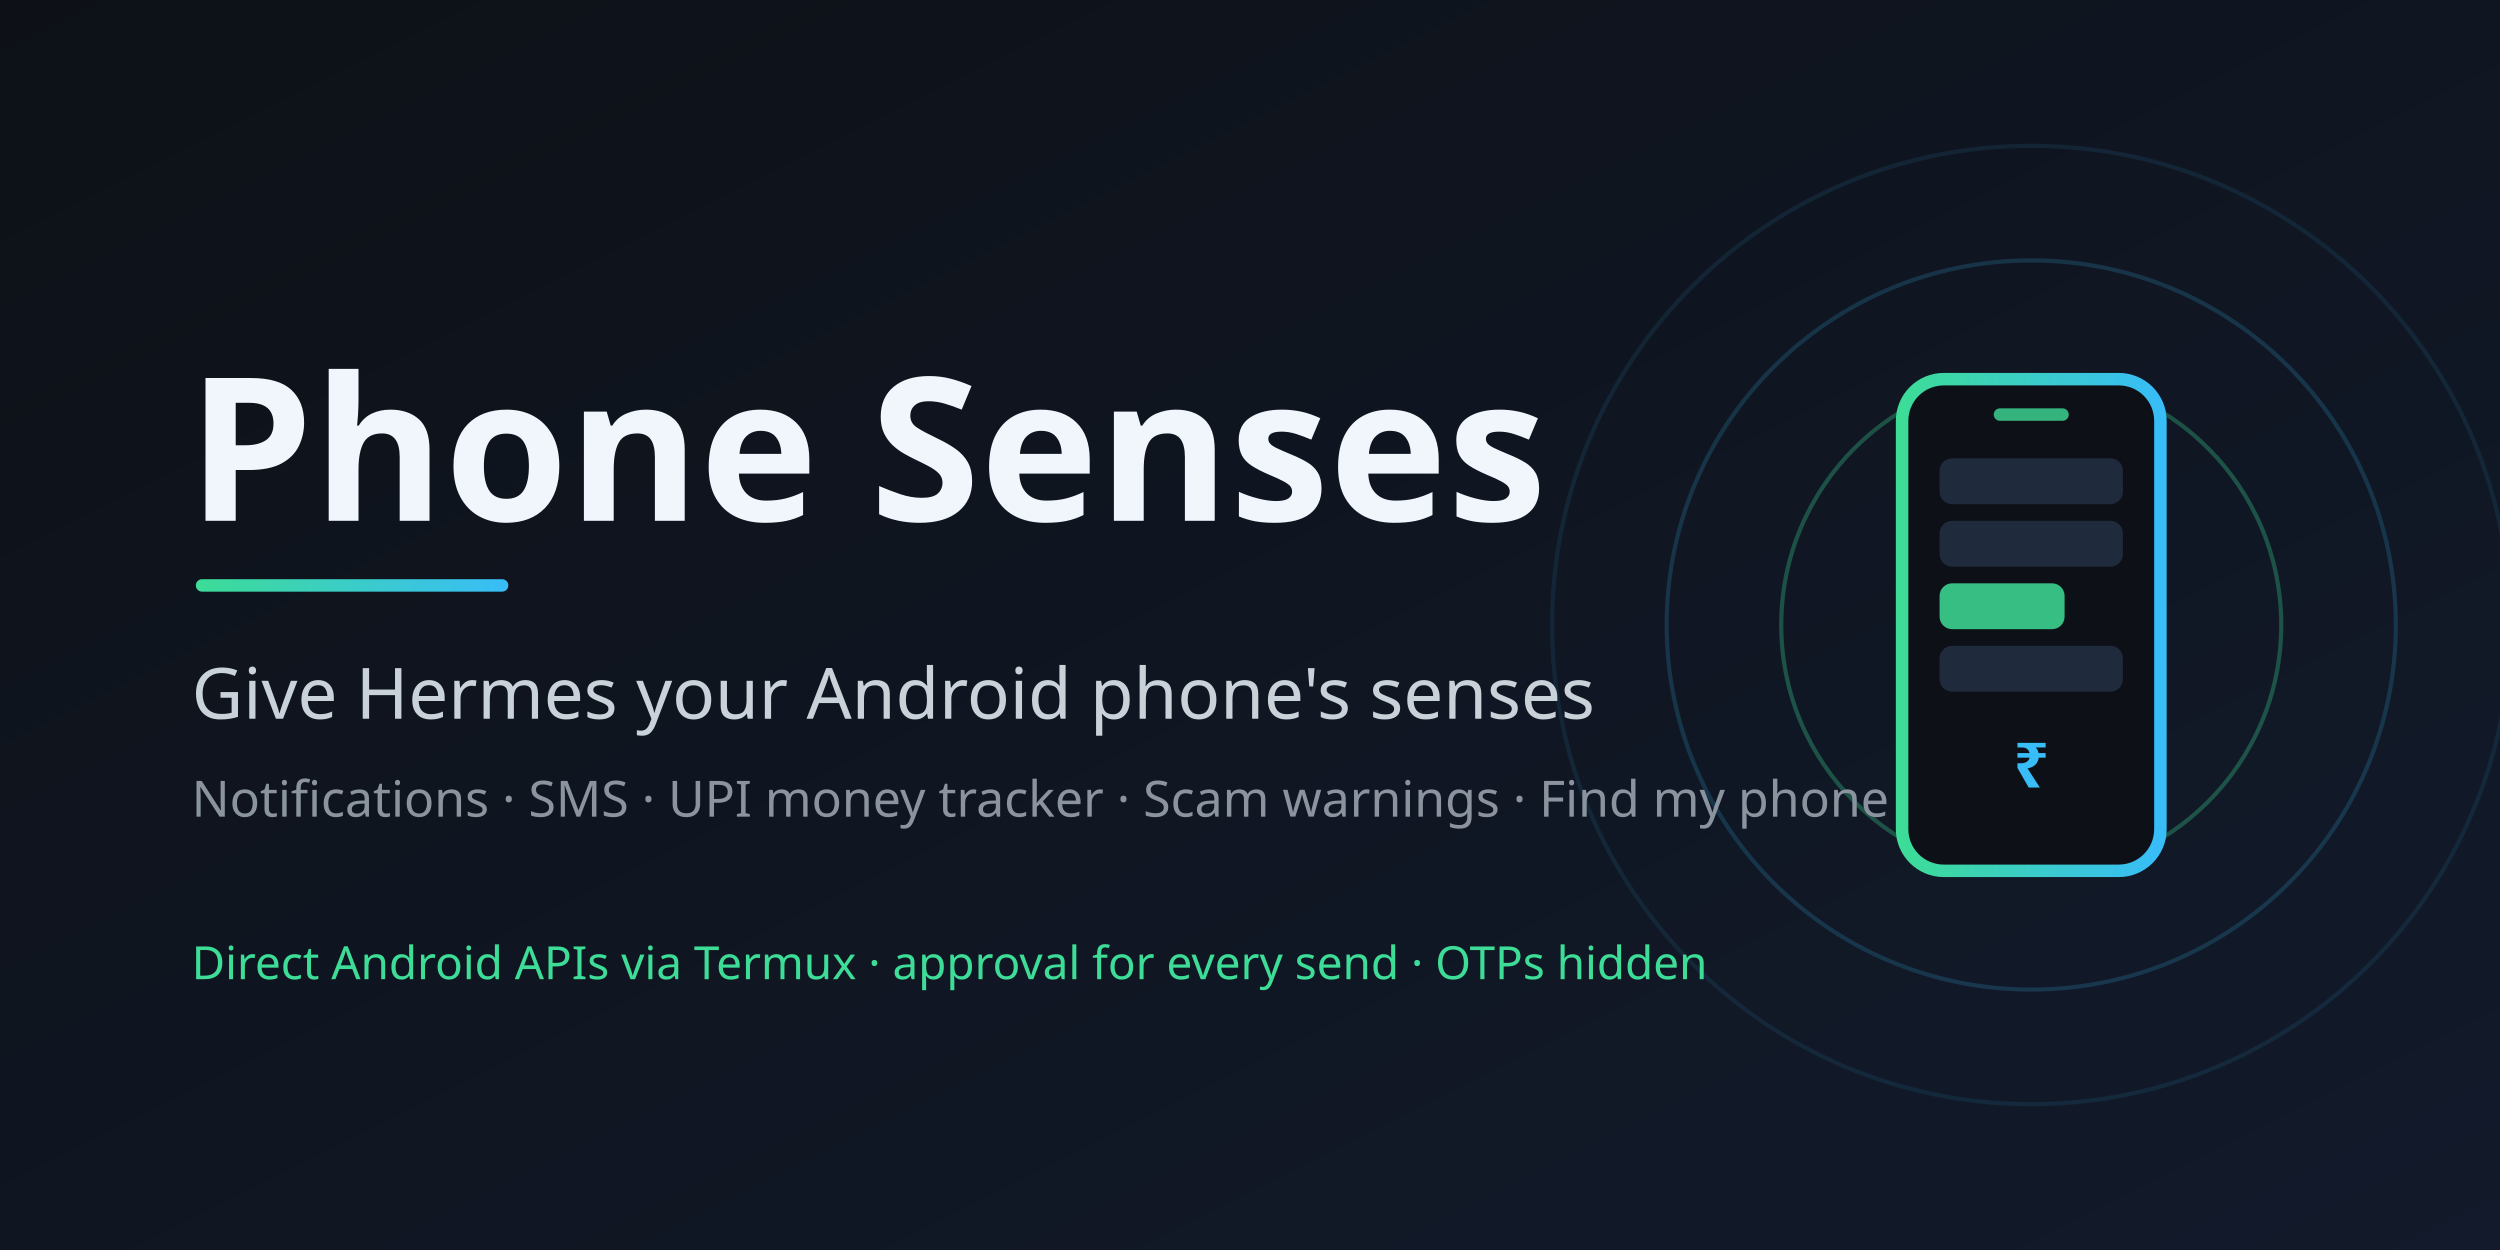
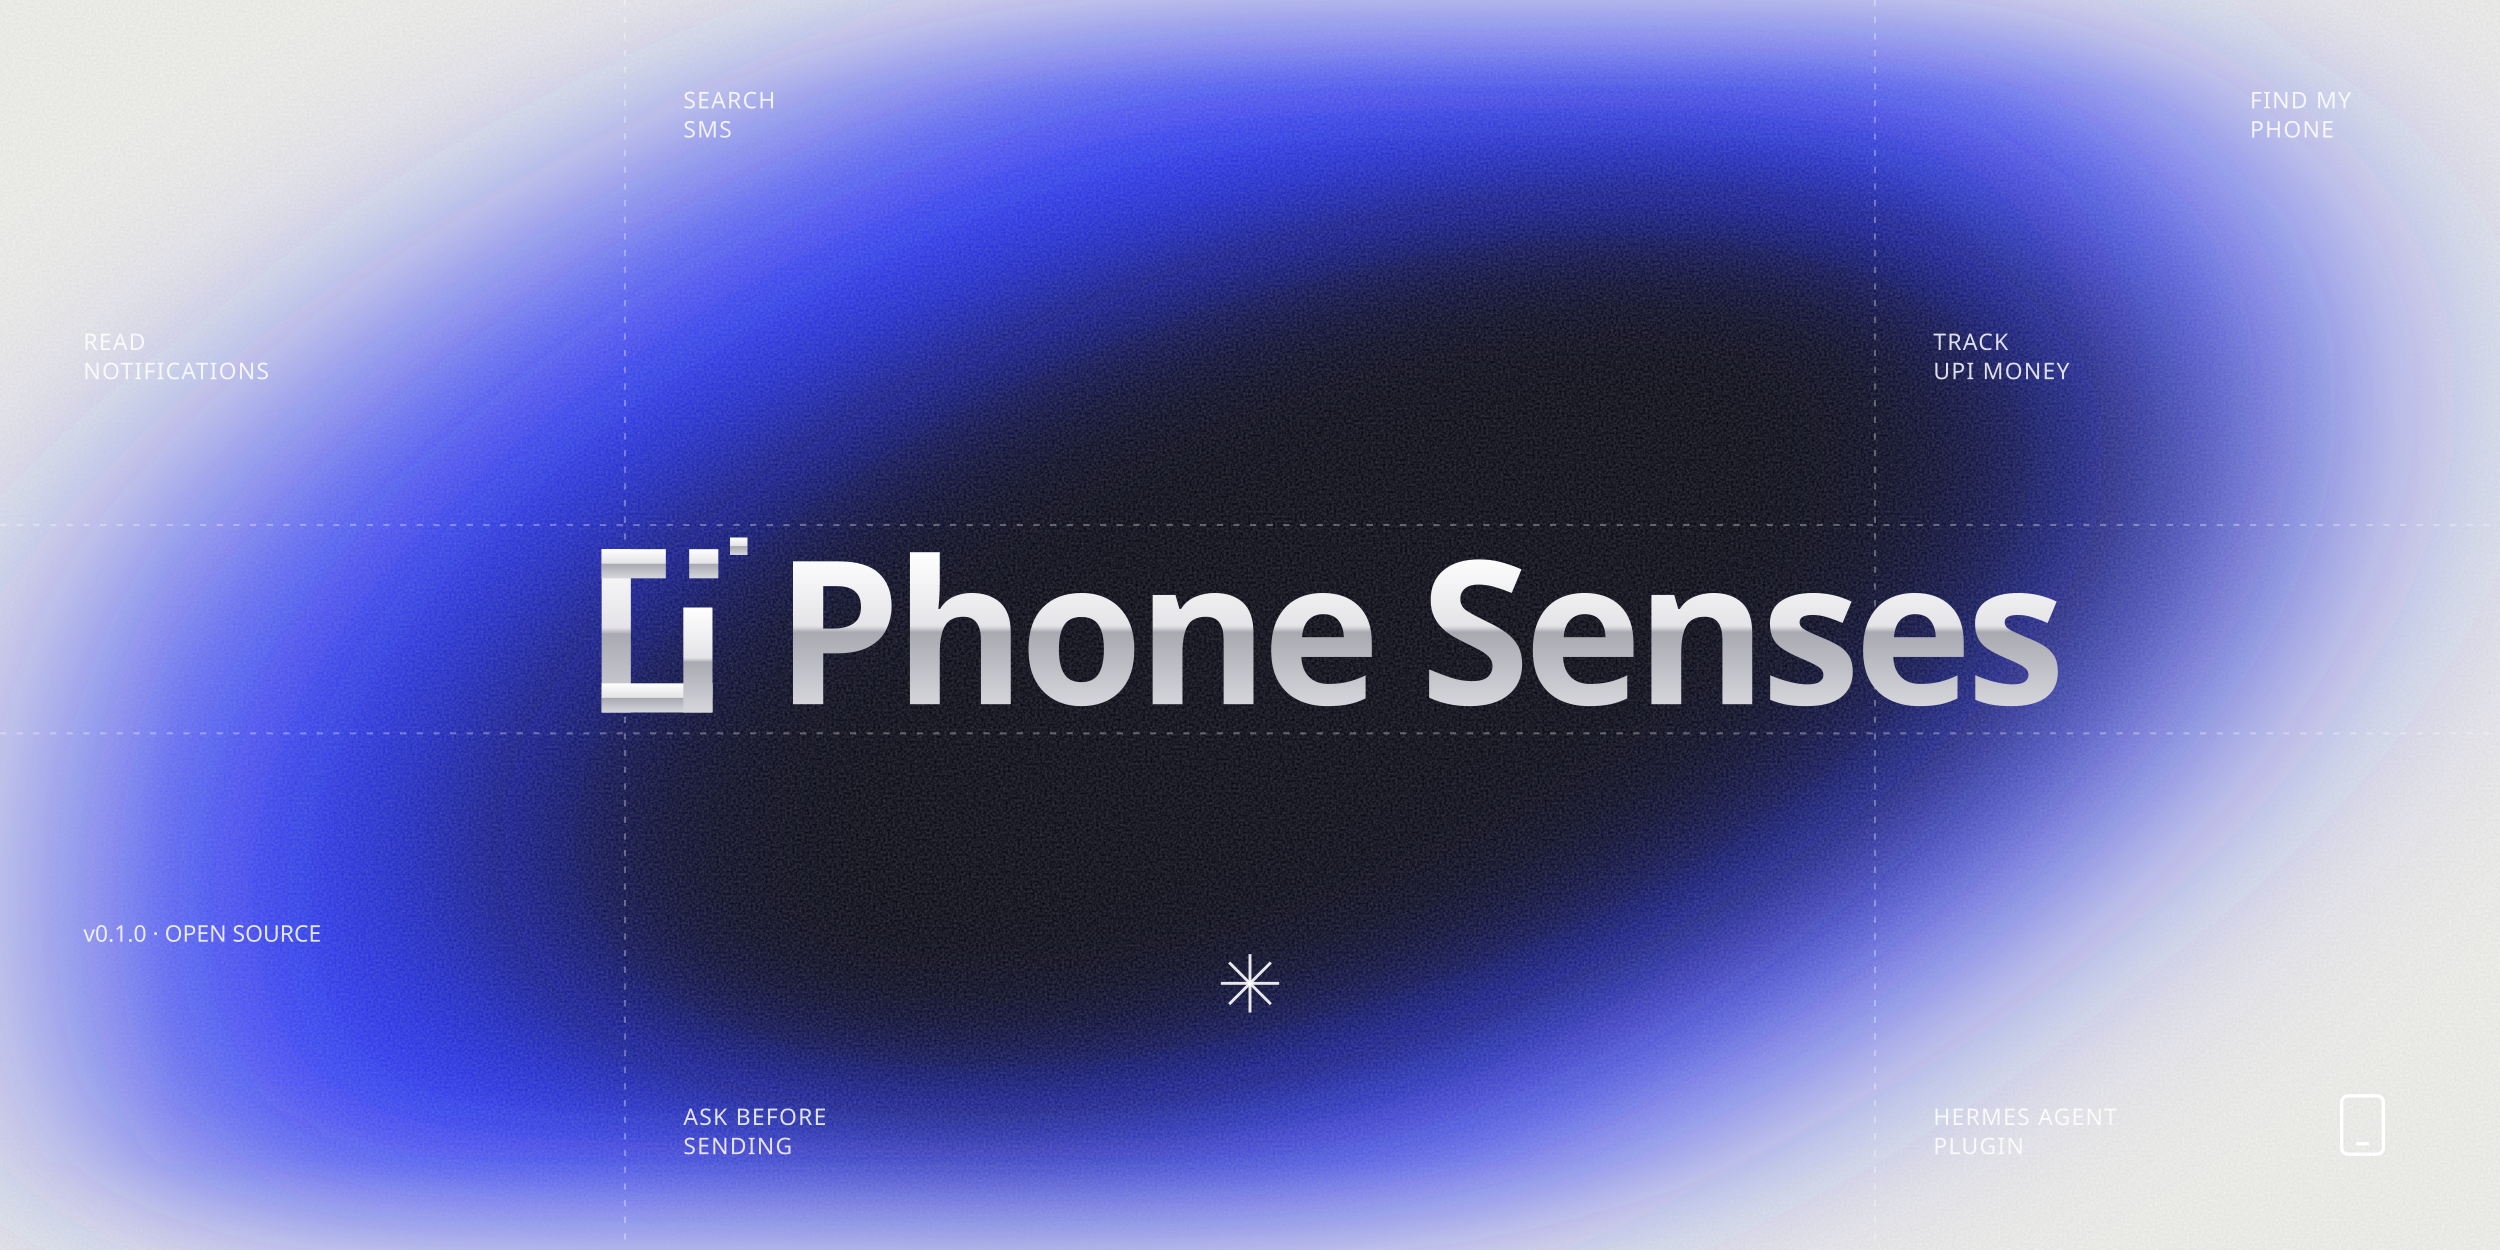
<svg xmlns="http://www.w3.org/2000/svg" width="1200" height="600" viewBox="0 0 1200 600">
  <defs>
-     <linearGradient id="bg" x1="0" y1="0" x2="1" y2="1">
-       <stop offset="0" stop-color="#0d1117" />
-       <stop offset="1" stop-color="#121a2b" />
-     </linearGradient>
-     <linearGradient id="acc" x1="0" y1="0" x2="1" y2="0">
-       <stop offset="0" stop-color="#3ddc97" />
-       <stop offset="1" stop-color="#38bdf8" />
+     <filter id="blur-xl" x="-50%" y="-50%" width="200%" height="200%">
+       <feGaussianBlur stdDeviation="70" />
+     </filter>
+     <filter id="blur-l" x="-50%" y="-50%" width="200%" height="200%">
+       <feGaussianBlur stdDeviation="55" />
+     </filter>
+     <filter id="grain" x="0" y="0" width="100%" height="100%">
+       <feTurbulence type="fractalNoise" baseFrequency="0.85" numOctaves="2" seed="7" result="n" />
+       <feColorMatrix in="n" type="matrix" values="0 0 0 0 0.5  0 0 0 0 0.5  0 0 0 0 0.5  0 0 0 0.55 0" />
+     </filter>
+     <linearGradient id="chrome" x1="0" y1="0" x2="0" y2="1">
+       <stop offset="0" stop-color="#ffffff" />
+       <stop offset="0.48" stop-color="#e4e4e8" />
+       <stop offset="0.52" stop-color="#a9a9b2" />
+       <stop offset="1" stop-color="#d6d6dc" />
    </linearGradient>
  </defs>
-   <rect width="1200" height="600" fill="url(#bg)" />
-   <g transform="translate(975,300)">
-     <circle r="230" fill="none" stroke="#38bdf8" stroke-opacity="0.10" stroke-width="2" />
-     <circle r="175" fill="none" stroke="#38bdf8" stroke-opacity="0.18" stroke-width="2" />
-     <circle r="120" fill="none" stroke="#3ddc97" stroke-opacity="0.30" stroke-width="2" />
-     <rect x="-62" y="-118" width="124" height="236" rx="20" fill="#0d1117" stroke="url(#acc)" stroke-width="6" />
-     <rect x="-18" y="-104" width="36" height="6" rx="3" fill="#3ddc97" opacity="0.8" />
-     <rect x="-44" y="-80" width="88" height="22" rx="6" fill="#1f2a3d" />
-     <rect x="-44" y="-50" width="88" height="22" rx="6" fill="#1f2a3d" />
-     <rect x="-44" y="-20" width="60" height="22" rx="6" fill="#3ddc97" opacity="0.85" />
-     <rect x="-44" y="10" width="88" height="22" rx="6" fill="#1f2a3d" />
-     <text x="0" y="78" font-family="Inter Tight, Noto Sans" font-size="30" font-weight="700" fill="#38bdf8" text-anchor="middle">₹</text>
+   <rect width="1200" height="600" fill="#F1F1EE" />
+   <g transform="rotate(-18 600 300)">
+     <ellipse cx="560" cy="300" rx="560" ry="300" fill="#1F2BFF" filter="url(#blur-xl)" />
+     <ellipse cx="620" cy="320" rx="400" ry="190" fill="#050507" filter="url(#blur-l)" />
  </g>
-   <text x="90" y="250" font-family="Inter Tight, Noto Sans" font-size="96" font-weight="800" fill="#f0f6fc">Phone Senses</text>
-   <rect x="94" y="278" width="150" height="6" rx="3" fill="url(#acc)" />
-   <text x="92" y="345" font-family="Inter Tight, Noto Sans" font-size="34" fill="#c9d1d9">Give Hermes your Android phone's senses</text>
-   <text x="92" y="392" font-family="Inter Tight, Noto Sans" font-size="24" fill="#8b949e">Notifications · SMS · UPI money tracker · Scam warnings · Find my phone</text>
-   <text x="92" y="470" font-family="Inter Tight, Noto Sans" font-size="22" fill="#3ddc97">Direct Android APIs via Termux · approval for every send · OTPs hidden</text>
+   <rect width="1200" height="600" filter="url(#grain)" opacity="0.55" />
+   <g stroke="#ffffff" stroke-opacity="0.32" stroke-dasharray="3 5" stroke-width="1">
+     <line x1="300" y1="0" x2="300" y2="600" />
+     <line x1="900" y1="0" x2="900" y2="600" />
+     <line x1="0" y1="252" x2="1200" y2="252" />
+     <line x1="0" y1="352" x2="1200" y2="352" />
+   </g>
+   <g font-family="Geist Mono" font-size="11" letter-spacing="0.6" fill="#ffffff" fill-opacity="0.85">
+     <text x="40" y="168">READ<tspan x="40" dy="14">NOTIFICATIONS</tspan>
+     </text>
+     <text x="328" y="52">SEARCH<tspan x="328" dy="14">SMS</tspan>
+     </text>
+     <text x="928" y="168">TRACK<tspan x="928" dy="14">UPI MONEY</tspan>
+     </text>
+     <text x="1080" y="52">FIND MY<tspan x="1080" dy="14">PHONE</tspan>
+     </text>
+     <text x="328" y="540">ASK BEFORE<tspan x="328" dy="14">SENDING</tspan>
+     </text>
+     <text x="928" y="540">HERMES AGENT<tspan x="928" dy="14">PLUGIN</tspan>
+     </text>
+   </g>
+   <g transform="translate(272 258) scale(1.4)" fill="url(#chrome)">
+     <rect x="12" y="4" width="10" height="56" />
+     <rect x="12" y="4" width="22" height="10" />
+     <rect x="12" y="50" width="38" height="10" />
+     <rect x="40" y="24" width="10" height="36" />
+     <rect x="42" y="4" width="10" height="10" />
+     <rect x="56" y="0" width="6" height="6" />
+   </g>
+   <text x="372" y="338" font-family="Archivo" font-weight="800" font-stretch="112%" font-size="96" letter-spacing="-3" fill="url(#chrome)">Phone Senses</text>
+   <g stroke="#ffffff" stroke-opacity="0.9" stroke-width="1.4">
+     <line x1="600" y1="458" x2="600" y2="486" />
+     <line x1="586" y1="472" x2="614" y2="472" />
+     <line x1="590" y1="462" x2="610" y2="482" />
+     <line x1="610" y1="462" x2="590" y2="482" />
+   </g>
+   <g transform="translate(1124 526)" fill="none" stroke="#ffffff" stroke-width="1.6">
+     <rect x="0" y="0" width="20" height="28" rx="3" />
+     <line x1="7" y1="23" x2="13" y2="23" />
+   </g>
+   <text x="40" y="452" font-family="Geist Mono" font-size="11" fill="#ffffff" fill-opacity="0.85">v0.1.0 · OPEN SOURCE</text>
</svg>
